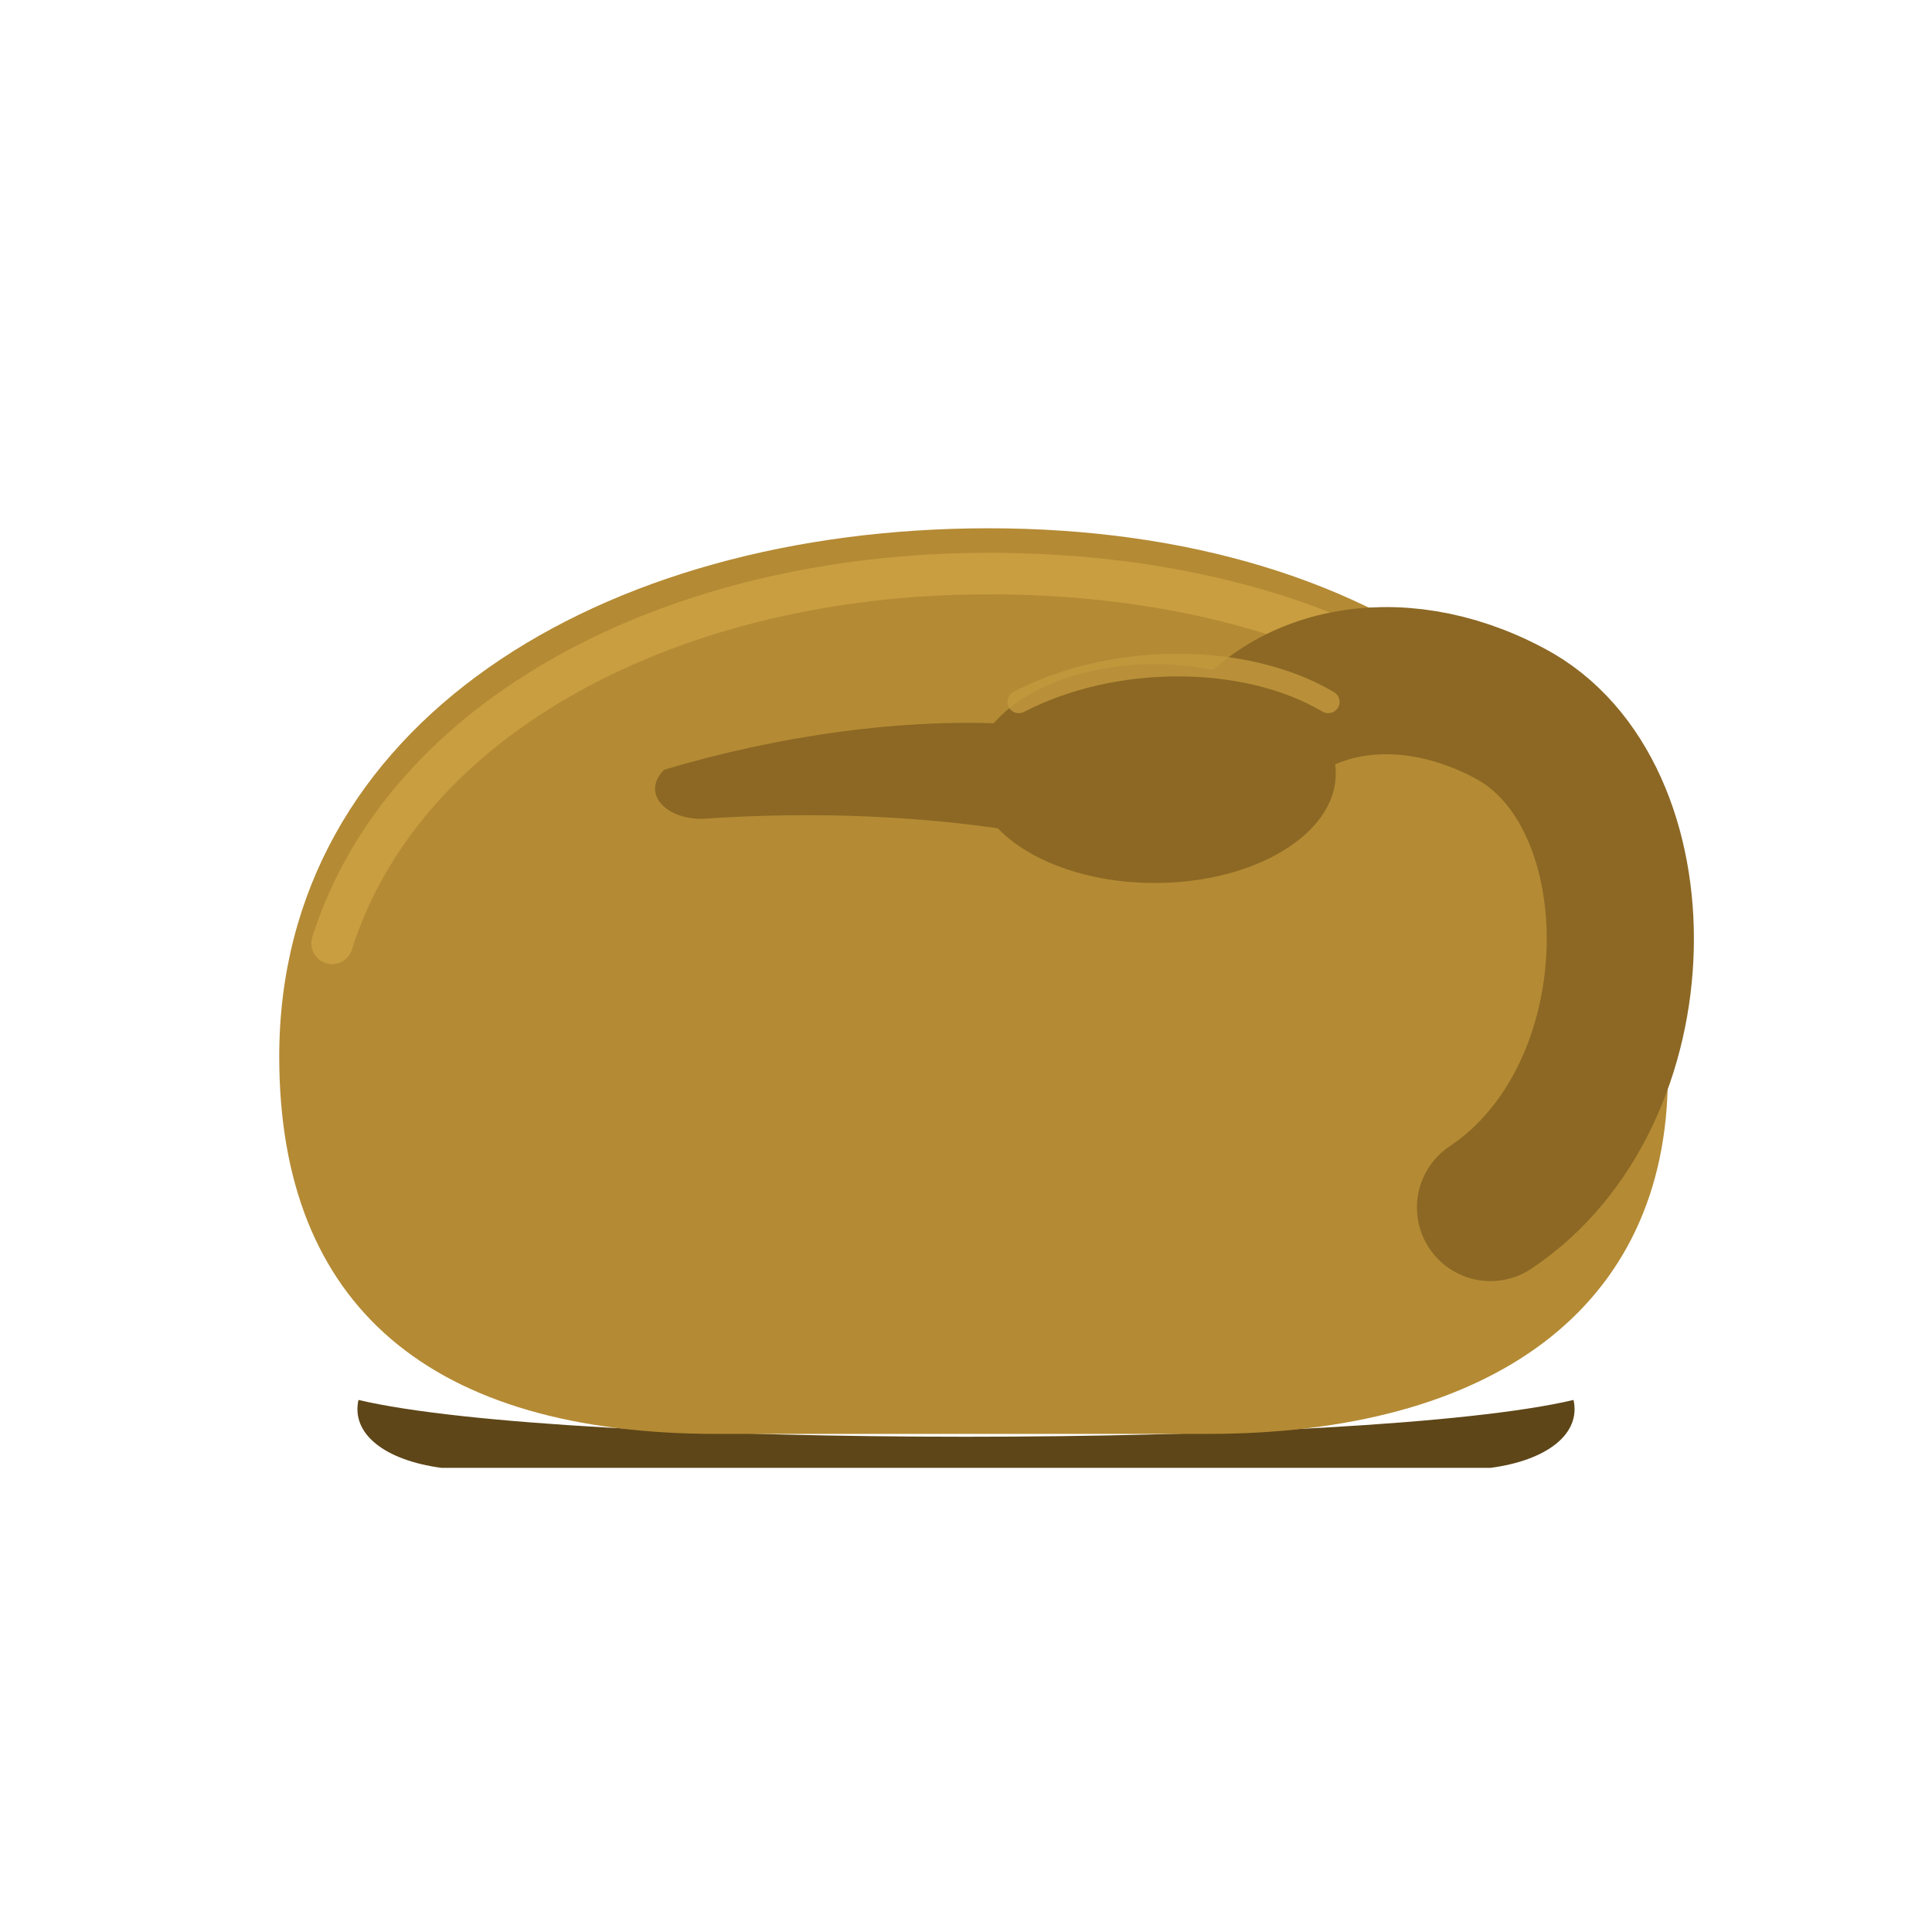
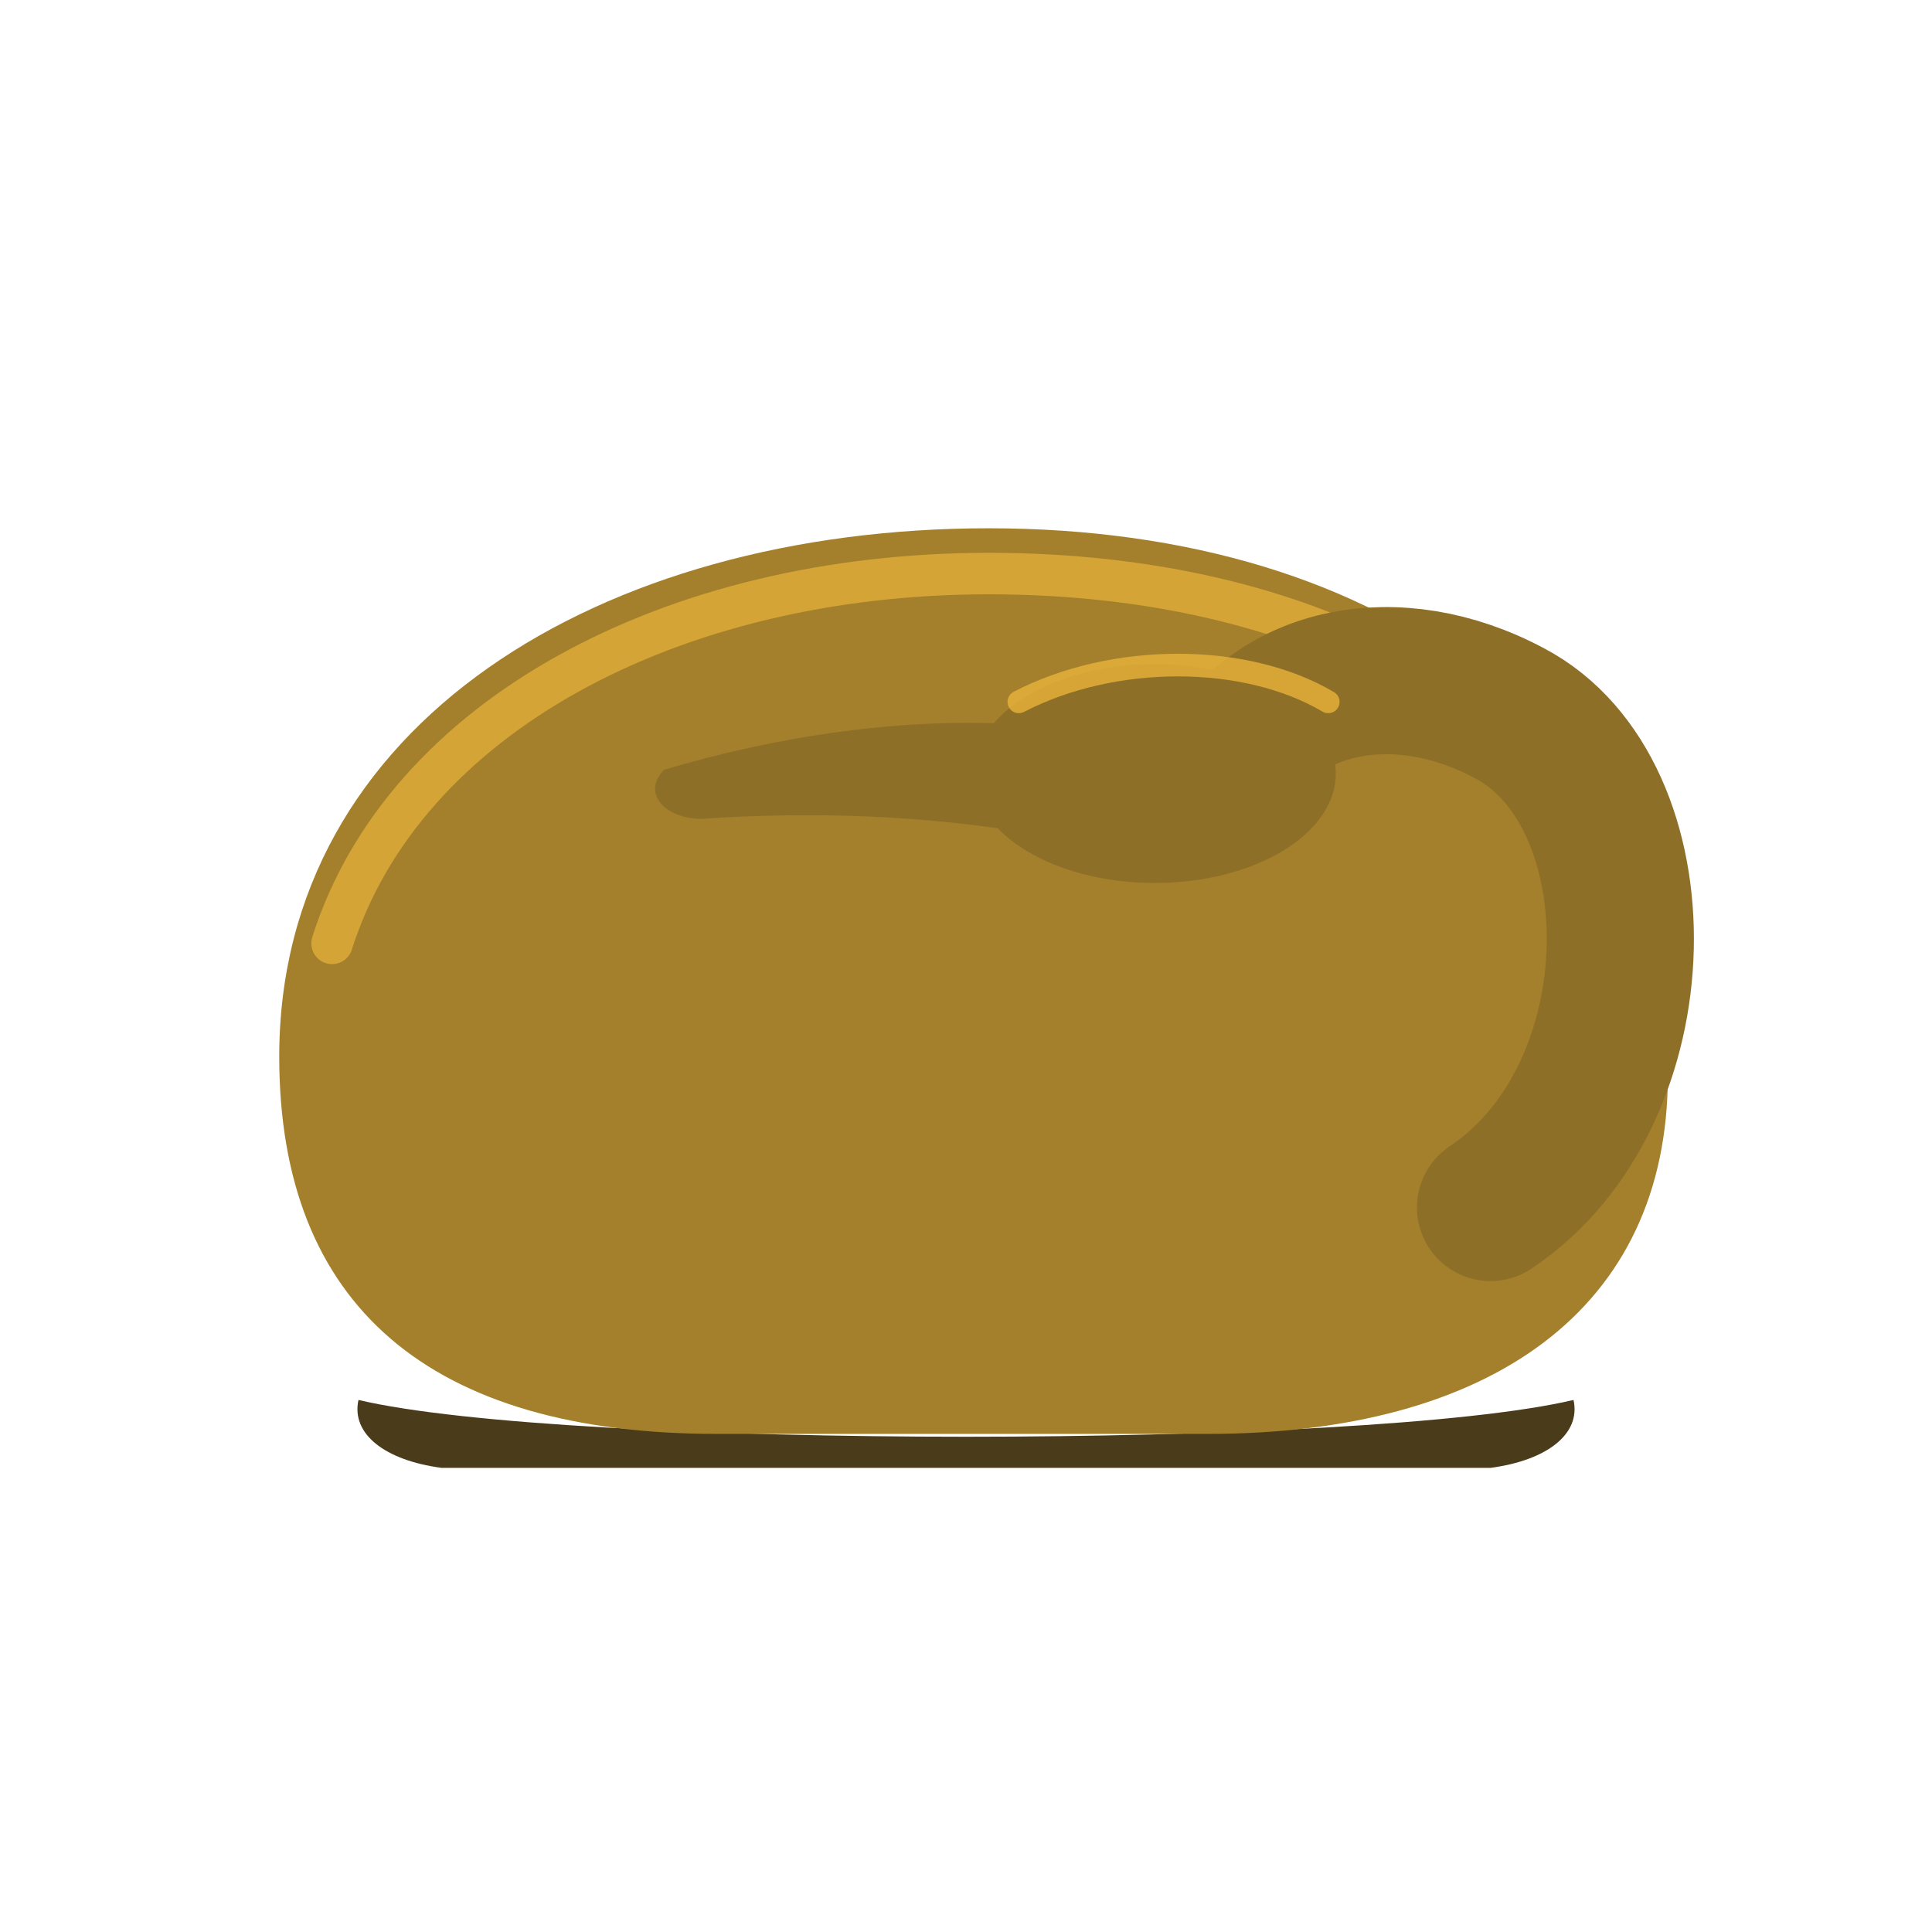
<svg xmlns="http://www.w3.org/2000/svg" viewBox="0 0 1024 1024" width="1024" height="1024">
-   <path d="M190 742 C300 768 724 768 834 742 C838 760 820 774 790 778 L234 778 C204 774 186 760 190 742 Z" fill="#5e4618" />
-   <path d="M148 560 C148 384 318 280 524 280 C736 280 884 392 884 570 C884 694 790 760 640 760 L380 760 C228 760 148 692 148 560 Z" fill="#b48a34" />
-   <path d="M176 500 C214 380 356 304 524 304 C694 304 826 376 862 494" fill="none" stroke="#d2a646" stroke-width="22" stroke-linecap="round" opacity=".7" />
-   <g fill="#8c6824">
-     <path d="M790 640 C880 580 880 420 800 378 C740 346 676 360 650 408" fill="none" stroke="#8c6824" stroke-width="78" stroke-linecap="round" />
+   <path d="M190 742 C300 768 724 768 834 742 C838 760 820 774 790 778 L234 778 C204 774 186 760 190 742 Z" fill="#4a3b1a" />
+   <path d="M148 560 C148 384 318 280 524 280 C736 280 884 392 884 570 C884 694 790 760 640 760 L380 760 C228 760 148 692 148 560 Z" fill="#a4802c" />
+   <path d="M176 500 C214 380 356 304 524 304 C694 304 826 376 862 494" fill="none" stroke="#e8b33a" stroke-width="22" stroke-linecap="round" opacity=".7" />
+   <g fill="#8e6f28">
+     <path d="M790 640 C880 580 880 420 800 378 C740 346 676 360 650 408" fill="none" stroke="#8e6f28" stroke-width="78" stroke-linecap="round" />
    <ellipse cx="612" cy="410" rx="96" ry="58" />
    <path d="M540 384 C480 380 412 390 352 408 C340 420 352 434 372 434 C430 430 490 432 548 442 Z" />
  </g>
-   <path d="M540 372 C590 346 660 346 704 372" fill="none" stroke="#c49a3e" stroke-width="12" stroke-linecap="round" opacity=".8" />
+   <path d="M540 372 C590 346 660 346 704 372" fill="none" stroke="#e8b33a" stroke-width="12" stroke-linecap="round" opacity=".8" />
</svg>
